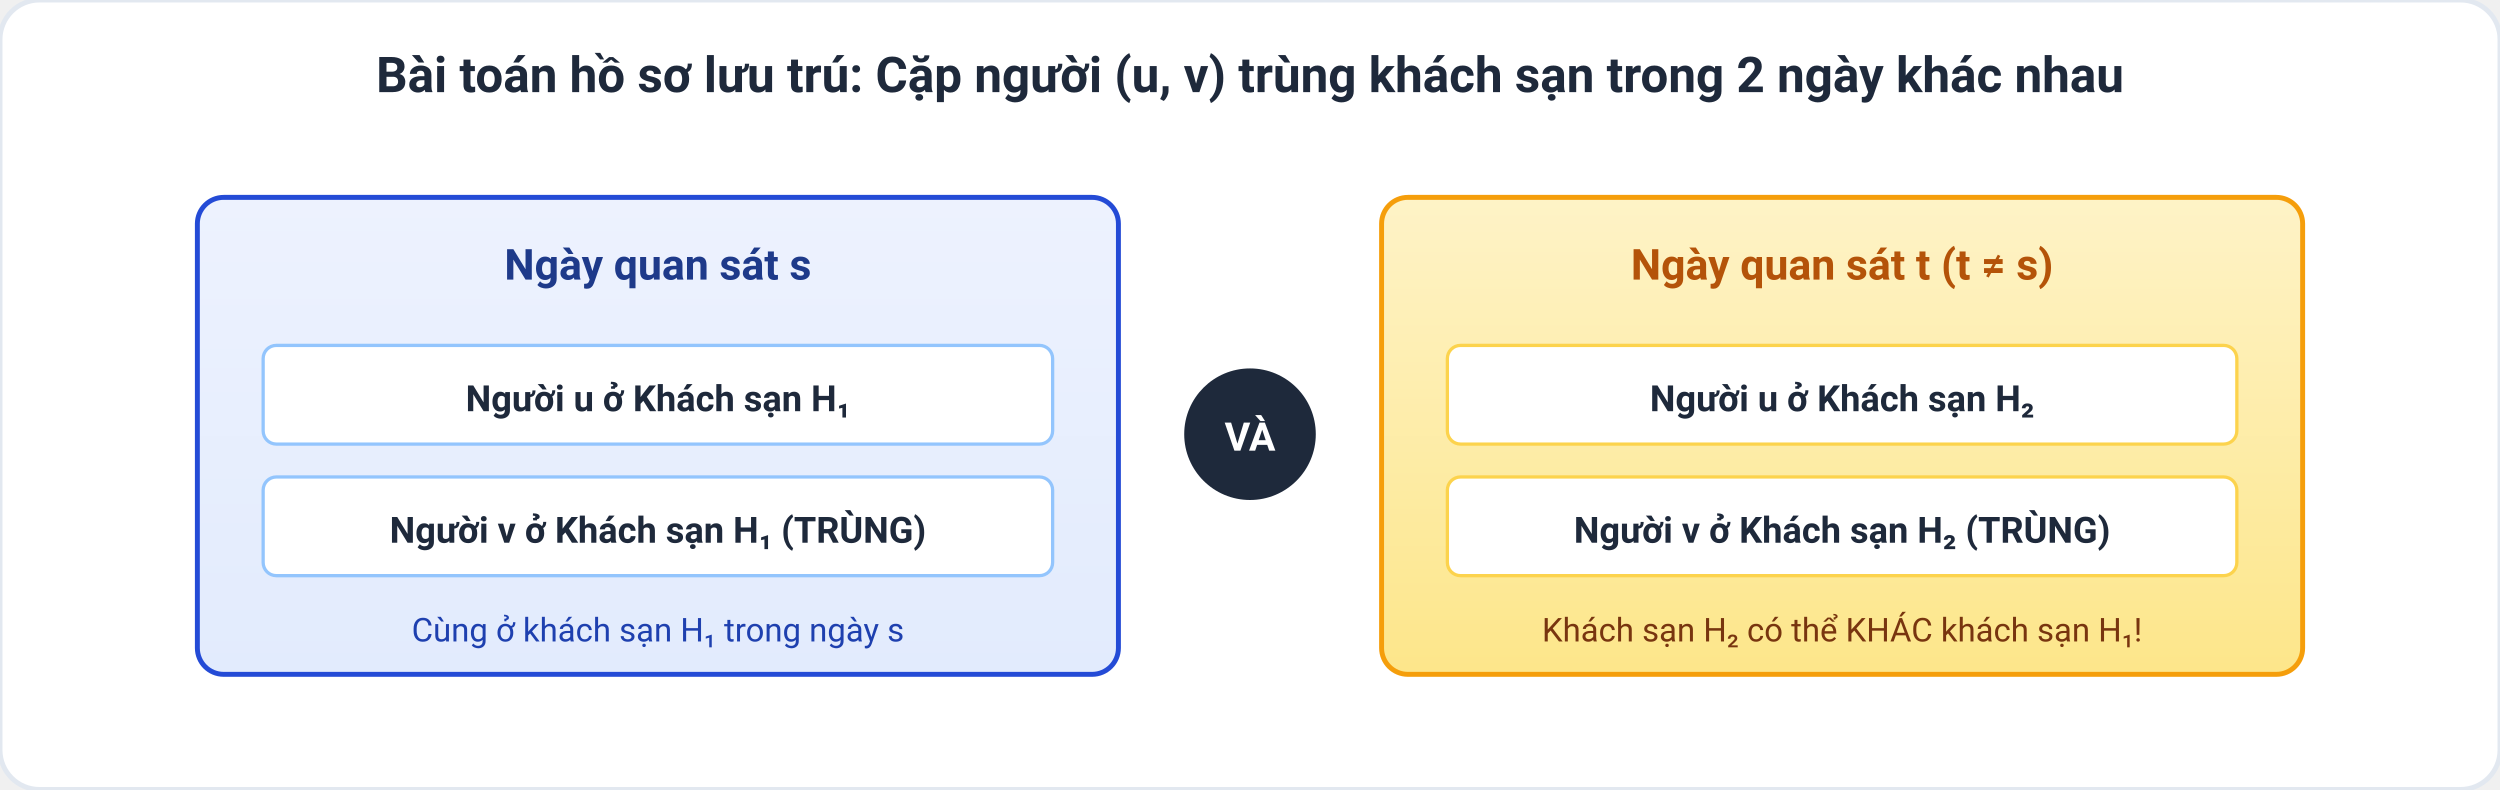
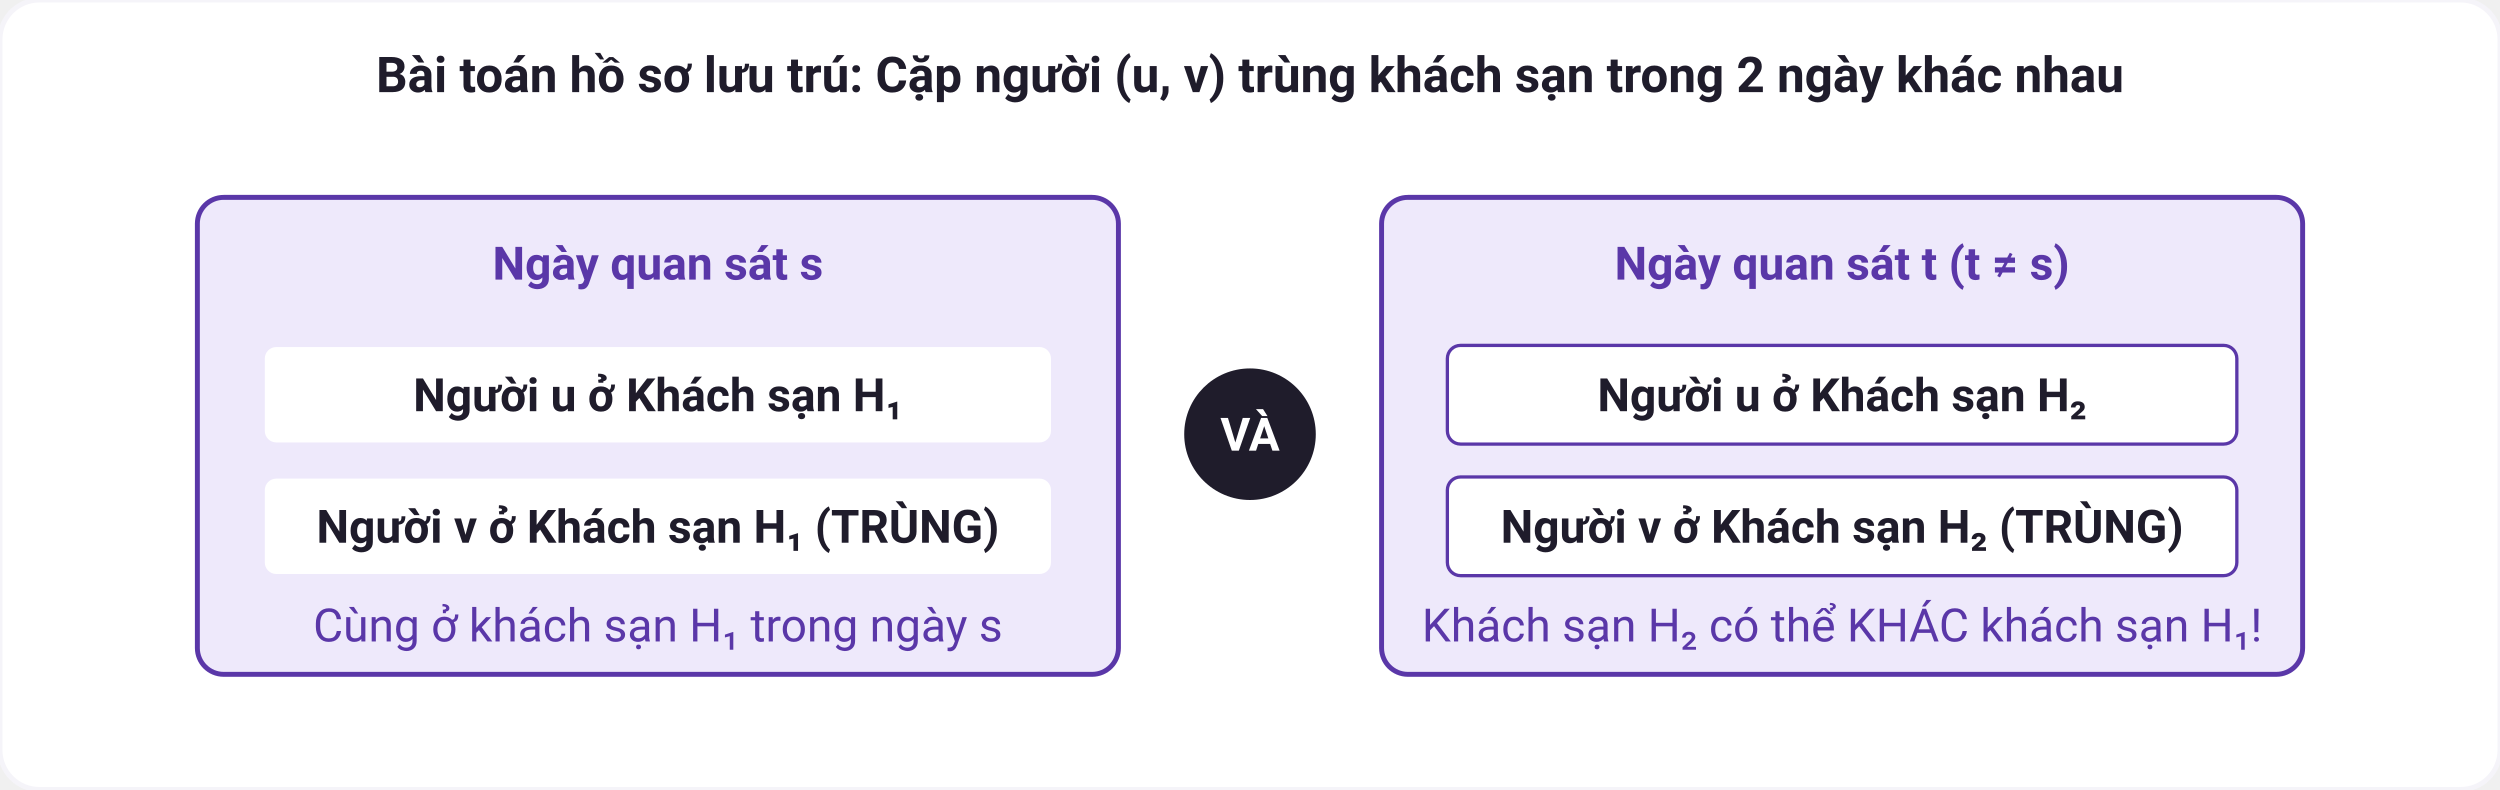
<svg xmlns="http://www.w3.org/2000/svg" viewBox="0 0 760 240" width="100%" height="auto" style="max-width: 760px; font-family: -apple-system, BlinkMacSystemFont, 'Segoe UI', Roboto, Helvetica, Arial, sans-serif;">
  <defs>
    <linearGradient id="blueGrad" x1="0%" y1="0%" x2="100%" y2="100%">
-       <stop offset="0%" stop-color="#244bd6" />
-       <stop offset="100%" stop-color="#1b3cac" />
+       <stop offset="0%" stop-color="#5a37a8" />
+       <stop offset="100%" stop-color="#5a37a8" />
    </linearGradient>
    <linearGradient id="softBlue" x1="0%" y1="0%" x2="0%" y2="100%">
-       <stop offset="0%" stop-color="#edf2fe" />
-       <stop offset="100%" stop-color="#e2ebfd" />
+       <stop offset="0%" stop-color="#f5f4f9" />
+       <stop offset="100%" stop-color="#eee9fb" />
    </linearGradient>
    <linearGradient id="softAmber" x1="0%" y1="0%" x2="0%" y2="100%">
-       <stop offset="0%" stop-color="#fef3c7" />
-       <stop offset="100%" stop-color="#fde68a" />
+       <stop offset="0%" stop-color="#eee9fb" />
+       <stop offset="100%" stop-color="#eee9fb" />
    </linearGradient>
    <linearGradient id="softGreen" x1="0%" y1="0%" x2="0%" y2="100%">
-       <stop offset="0%" stop-color="#ecfdf5" />
-       <stop offset="100%" stop-color="#d1fae5" />
+       <stop offset="0%" stop-color="#f5f4f9" />
+       <stop offset="100%" stop-color="#eee9fb" />
    </linearGradient>
    <linearGradient id="softRed" x1="0%" y1="0%" x2="0%" y2="100%">
-       <stop offset="0%" stop-color="#fef2f2" />
-       <stop offset="100%" stop-color="#fee2e2" />
+       <stop offset="0%" stop-color="#f5f4f9" />
+       <stop offset="100%" stop-color="#eee9fb" />
    </linearGradient>
    <filter id="shadow" x="-5%" y="-5%" width="110%" height="115%" filterUnits="userSpaceOnUse">
-       <feDropShadow dx="0" dy="3" stdDeviation="4" flood-color="#0f172a" flood-opacity="0.08" />
+       <feDropShadow dx="0" dy="3" stdDeviation="4" flood-color="#1f1c2b" flood-opacity="0.08" />
    </filter>
    <marker id="arrow" viewBox="0 0 10 10" refX="8" refY="5" markerWidth="6" markerHeight="6" orient="auto-start-reverse">
-       <path d="M 0 1 L 10 5 L 0 9 z" fill="#244bd6" />
+       <path d="M 0 1 L 10 5 L 0 9 z" fill="#5a37a8" />
    </marker>
    <marker id="grayArrow" viewBox="0 0 10 10" refX="8" refY="5" markerWidth="6" markerHeight="6" orient="auto-start-reverse">
-       <path d="M 0 1 L 10 5 L 0 9 z" fill="#64748b" />
+       <path d="M 0 1 L 10 5 L 0 9 z" fill="#5a37a8" />
    </marker>
    <marker id="redArrow" viewBox="0 0 10 10" refX="8" refY="5" markerWidth="6" markerHeight="6" orient="auto-start-reverse">
-       <path d="M 0 1 L 10 5 L 0 9 z" fill="#ef4444" />
+       <path d="M 0 1 L 10 5 L 0 9 z" fill="#5a37a8" />
    </marker>
    <marker id="greenArrow" viewBox="0 0 10 10" refX="8" refY="5" markerWidth="6" markerHeight="6" orient="auto-start-reverse">
-       <path d="M 0 1 L 10 5 L 0 9 z" fill="#10b981" />
+       <path d="M 0 1 L 10 5 L 0 9 z" fill="#5a37a8" />
    </marker>
  </defs>
-   <rect width="760" height="240" rx="12" fill="#ffffff" stroke="#e2e8f0" stroke-width="1.5" />
-   <text x="380" y="28" font-size="15" font-weight="700" fill="#1e293b" text-anchor="middle">Bài toán hồ sơ lưu trú: Cặp người (u, v) trùng khách sạn trong 2 ngày khác nhau</text>
-   <rect x="60" y="60" width="280" height="145" rx="8" fill="url(#softBlue)" stroke="#244bd6" stroke-width="1.5" />
-   <text x="200" y="85" font-size="13" font-weight="700" fill="#1e3a8a" text-anchor="middle">Ngày quan sát s</text>
-   <rect x="80" y="105" width="240" height="30" rx="4" fill="#ffffff" stroke="#93c5fd" />
-   <text x="200" y="125" font-size="11" font-weight="600" fill="#1e293b" text-anchor="middle">Người u ở Khách sạn H₁</text>
-   <rect x="80" y="145" width="240" height="30" rx="4" fill="#ffffff" stroke="#93c5fd" />
-   <text x="200" y="165" font-size="11" font-weight="600" fill="#1e293b" text-anchor="middle">Người v ở Khách sạn H₁ (TRÙNG)</text>
-   <text x="200" y="195" font-size="10" fill="#1e40af" text-anchor="middle">Cùng ở khách sạn H₁ trong ngày s</text>
-   <circle cx="380" cy="132" r="20" fill="#1e293b" />
-   <text x="380" y="137" font-size="12" font-weight="700" fill="#ffffff" text-anchor="middle">VÀ</text>
-   <rect x="420" y="60" width="280" height="145" rx="8" fill="url(#softAmber)" stroke="#f59e0b" stroke-width="1.5" />
-   <text x="560" y="85" font-size="13" font-weight="700" fill="#b45309" text-anchor="middle">Ngày quan sát t (t ≠ s)</text>
-   <rect x="440" y="105" width="240" height="30" rx="4" fill="#ffffff" stroke="#fcd34d" />
-   <text x="560" y="125" font-size="11" font-weight="600" fill="#1e293b" text-anchor="middle">Người u ở Khách sạn H₂</text>
-   <rect x="440" y="145" width="240" height="30" rx="4" fill="#ffffff" stroke="#fcd34d" />
-   <text x="560" y="165" font-size="11" font-weight="600" fill="#1e293b" text-anchor="middle">Người v ở Khách sạn H₂ (TRÙNG)</text>
-   <text x="560" y="195" font-size="10" fill="#78350f" text-anchor="middle">Khách sạn H₂ có thể KHÁC khách sạn H₁!</text>
+   <rect width="760" height="240" rx="12" fill="#ffffff" stroke="#f5f4f9" stroke-width="1.5" />
+   <text x="380" y="28" font-size="15" font-weight="700" fill="#1f1c2b" text-anchor="middle">Bài toán hồ sơ lưu trú: Cặp người (u, v) trùng khách sạn trong 2 ngày khác nhau</text>
+   <rect x="60" y="60" width="280" height="145" rx="8" fill="#eee9fb" stroke="#5a37a8" stroke-width="1.5" />
+   <text x="200" y="85" font-size="14" font-weight="700" fill="#5a37a8" text-anchor="middle">Ngày quan sát s</text>
+   <rect x="80" y="105" width="240" height="30" rx="4" fill="#ffffff" stroke="#eee9fb" />
+   <text x="200" y="125" font-size="14" font-weight="600" fill="#1f1c2b" text-anchor="middle">Người u ở Khách sạn H₁</text>
+   <rect x="80" y="145" width="240" height="30" rx="4" fill="#ffffff" stroke="#eee9fb" />
+   <text x="200" y="165" font-size="14" font-weight="600" fill="#1f1c2b" text-anchor="middle">Người v ở Khách sạn H₁ (TRÙNG)</text>
+   <text x="200" y="195" font-size="14" fill="#5a37a8" text-anchor="middle">Cùng ở khách sạn H₁ trong ngày s</text>
+   <circle cx="380" cy="132" r="20" fill="#1f1c2b" />
+   <text x="380" y="137" font-size="14" font-weight="700" fill="#ffffff" text-anchor="middle">VÀ</text>
+   <rect x="420" y="60" width="280" height="145" rx="8" fill="#eee9fb" stroke="#5a37a8" stroke-width="1.5" />
+   <text x="560" y="85" font-size="14" font-weight="700" fill="#5a37a8" text-anchor="middle">Ngày quan sát t (t ≠ s)</text>
+   <rect x="440" y="105" width="240" height="30" rx="4" fill="#ffffff" stroke="#5a37a8" />
+   <text x="560" y="125" font-size="14" font-weight="600" fill="#1f1c2b" text-anchor="middle">Người u ở Khách sạn H₂</text>
+   <rect x="440" y="145" width="240" height="30" rx="4" fill="#ffffff" stroke="#5a37a8" />
+   <text x="560" y="165" font-size="14" font-weight="600" fill="#1f1c2b" text-anchor="middle">Người v ở Khách sạn H₂ (TRÙNG)</text>
+   <text x="560" y="195" font-size="14" fill="#5a37a8" text-anchor="middle">Khách sạn H₂ có thể KHÁC khách sạn H₁!</text>
</svg>
